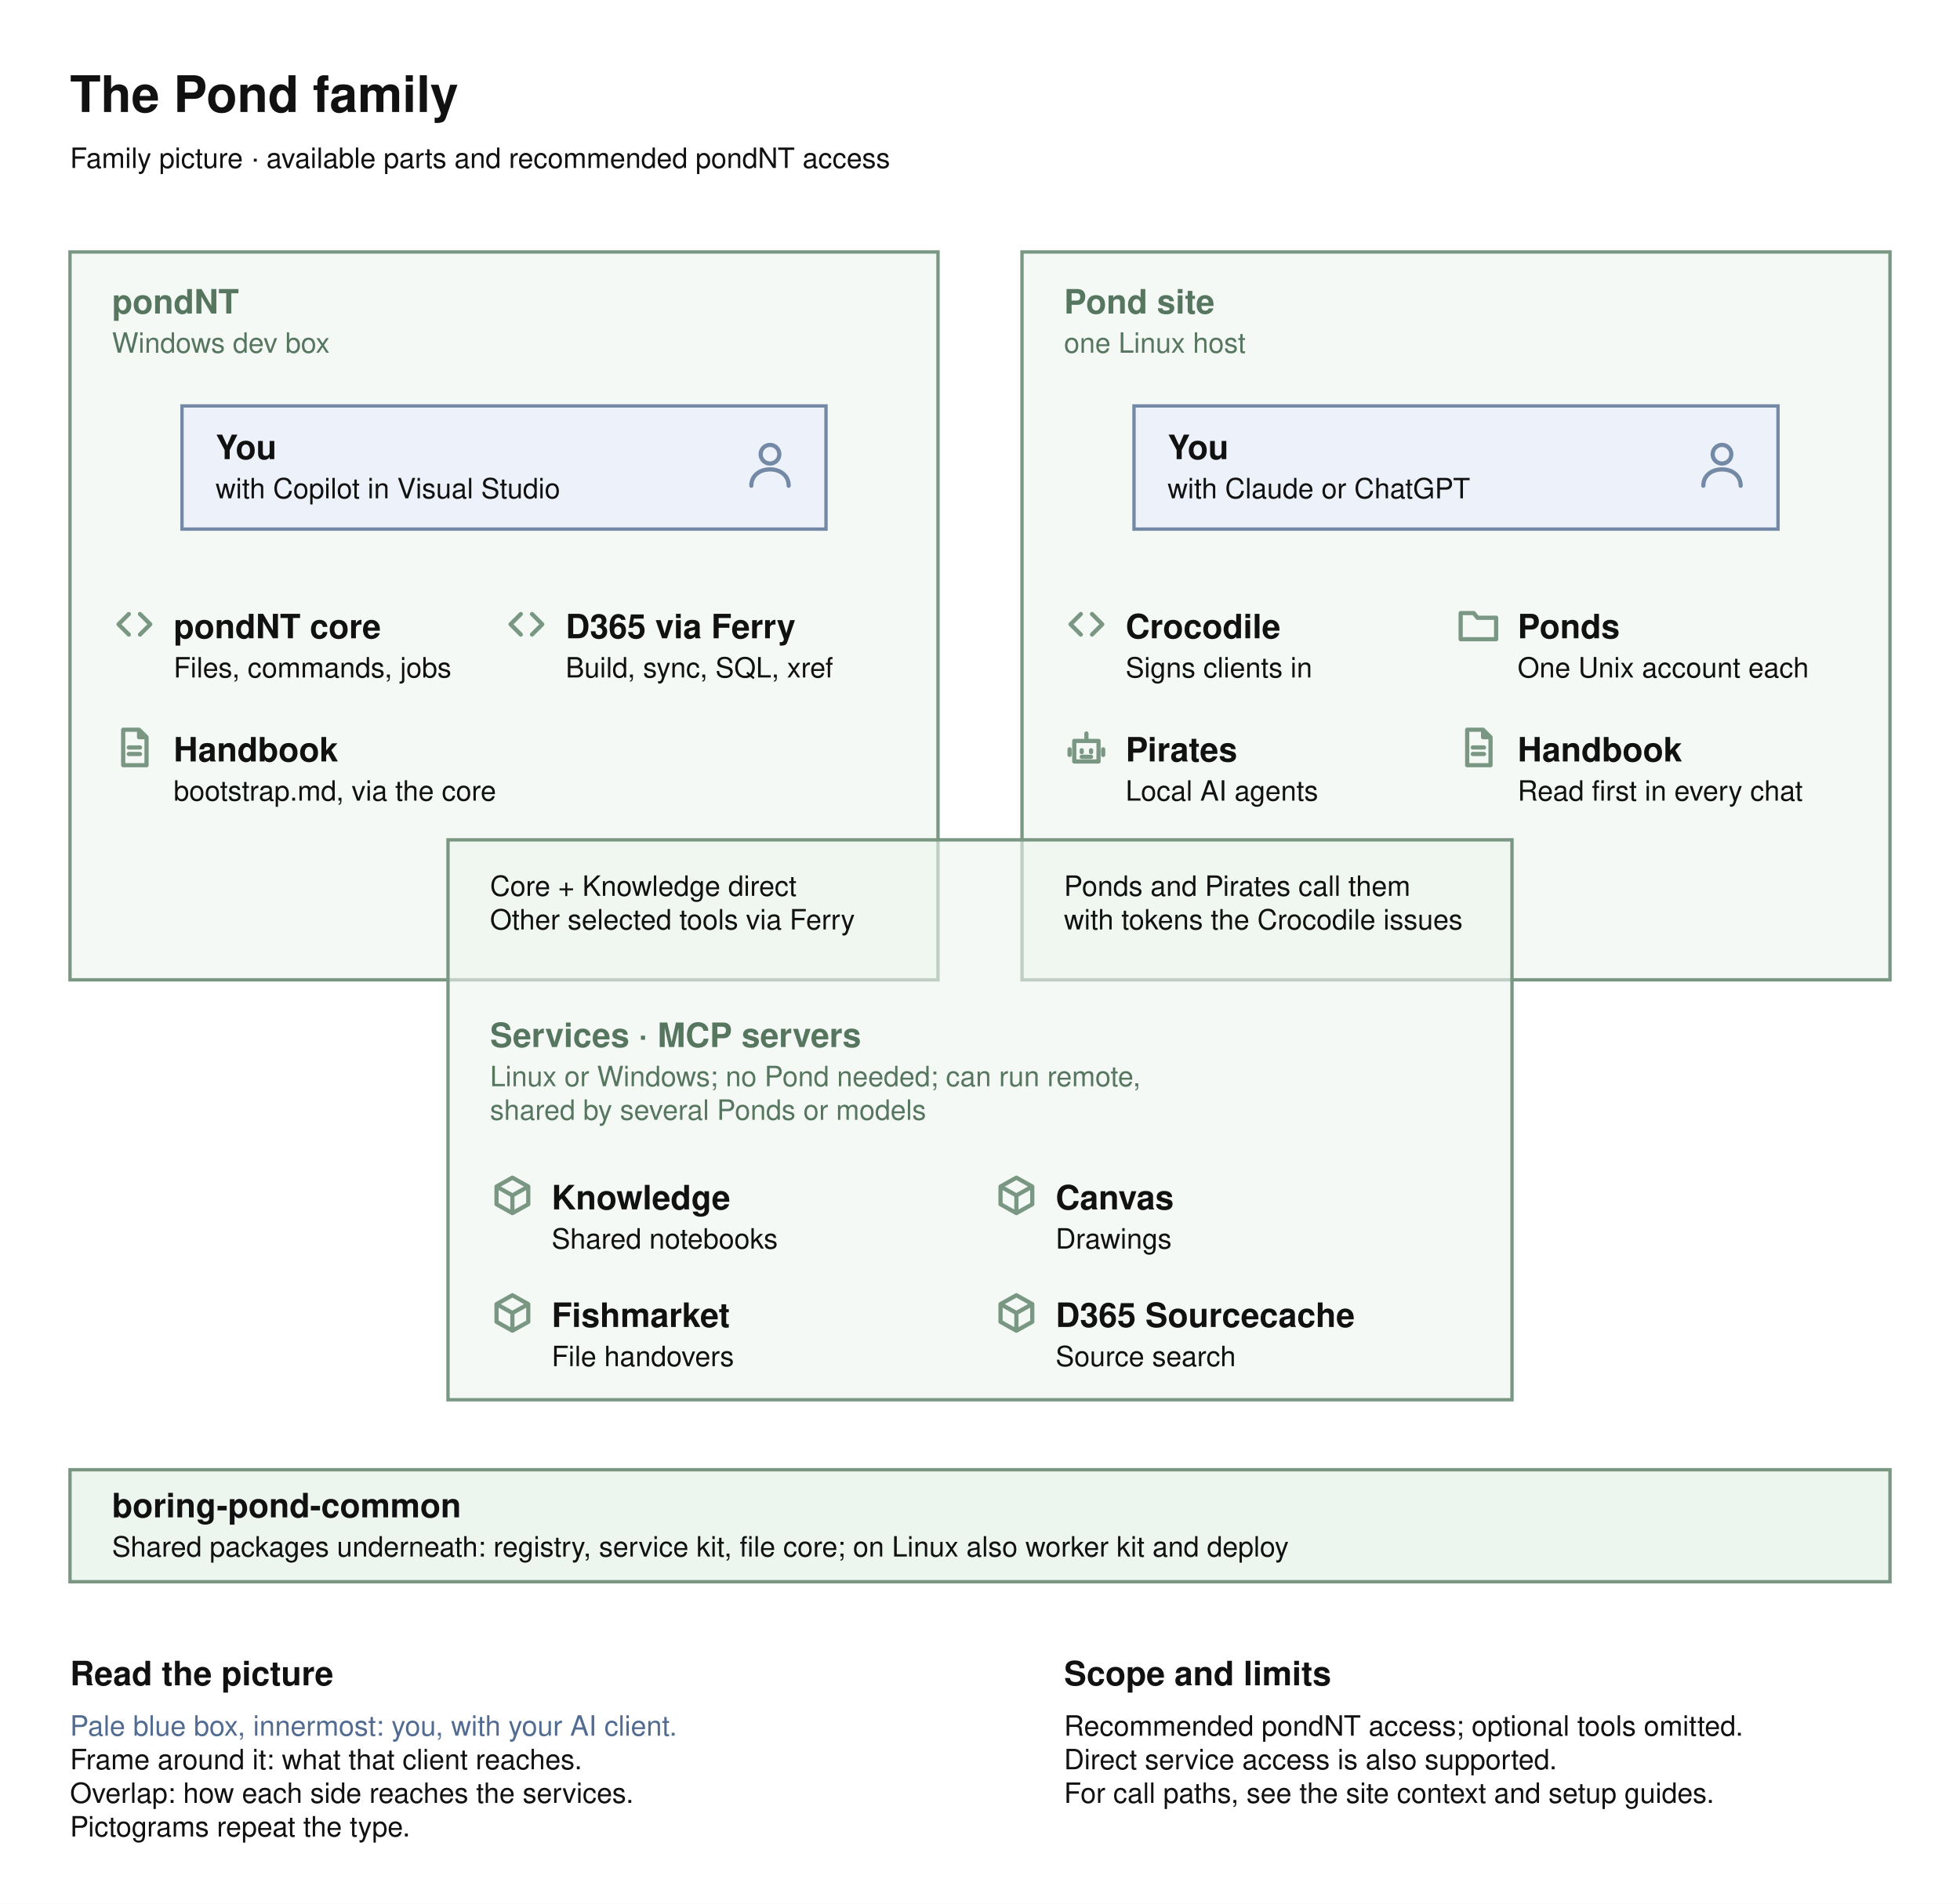
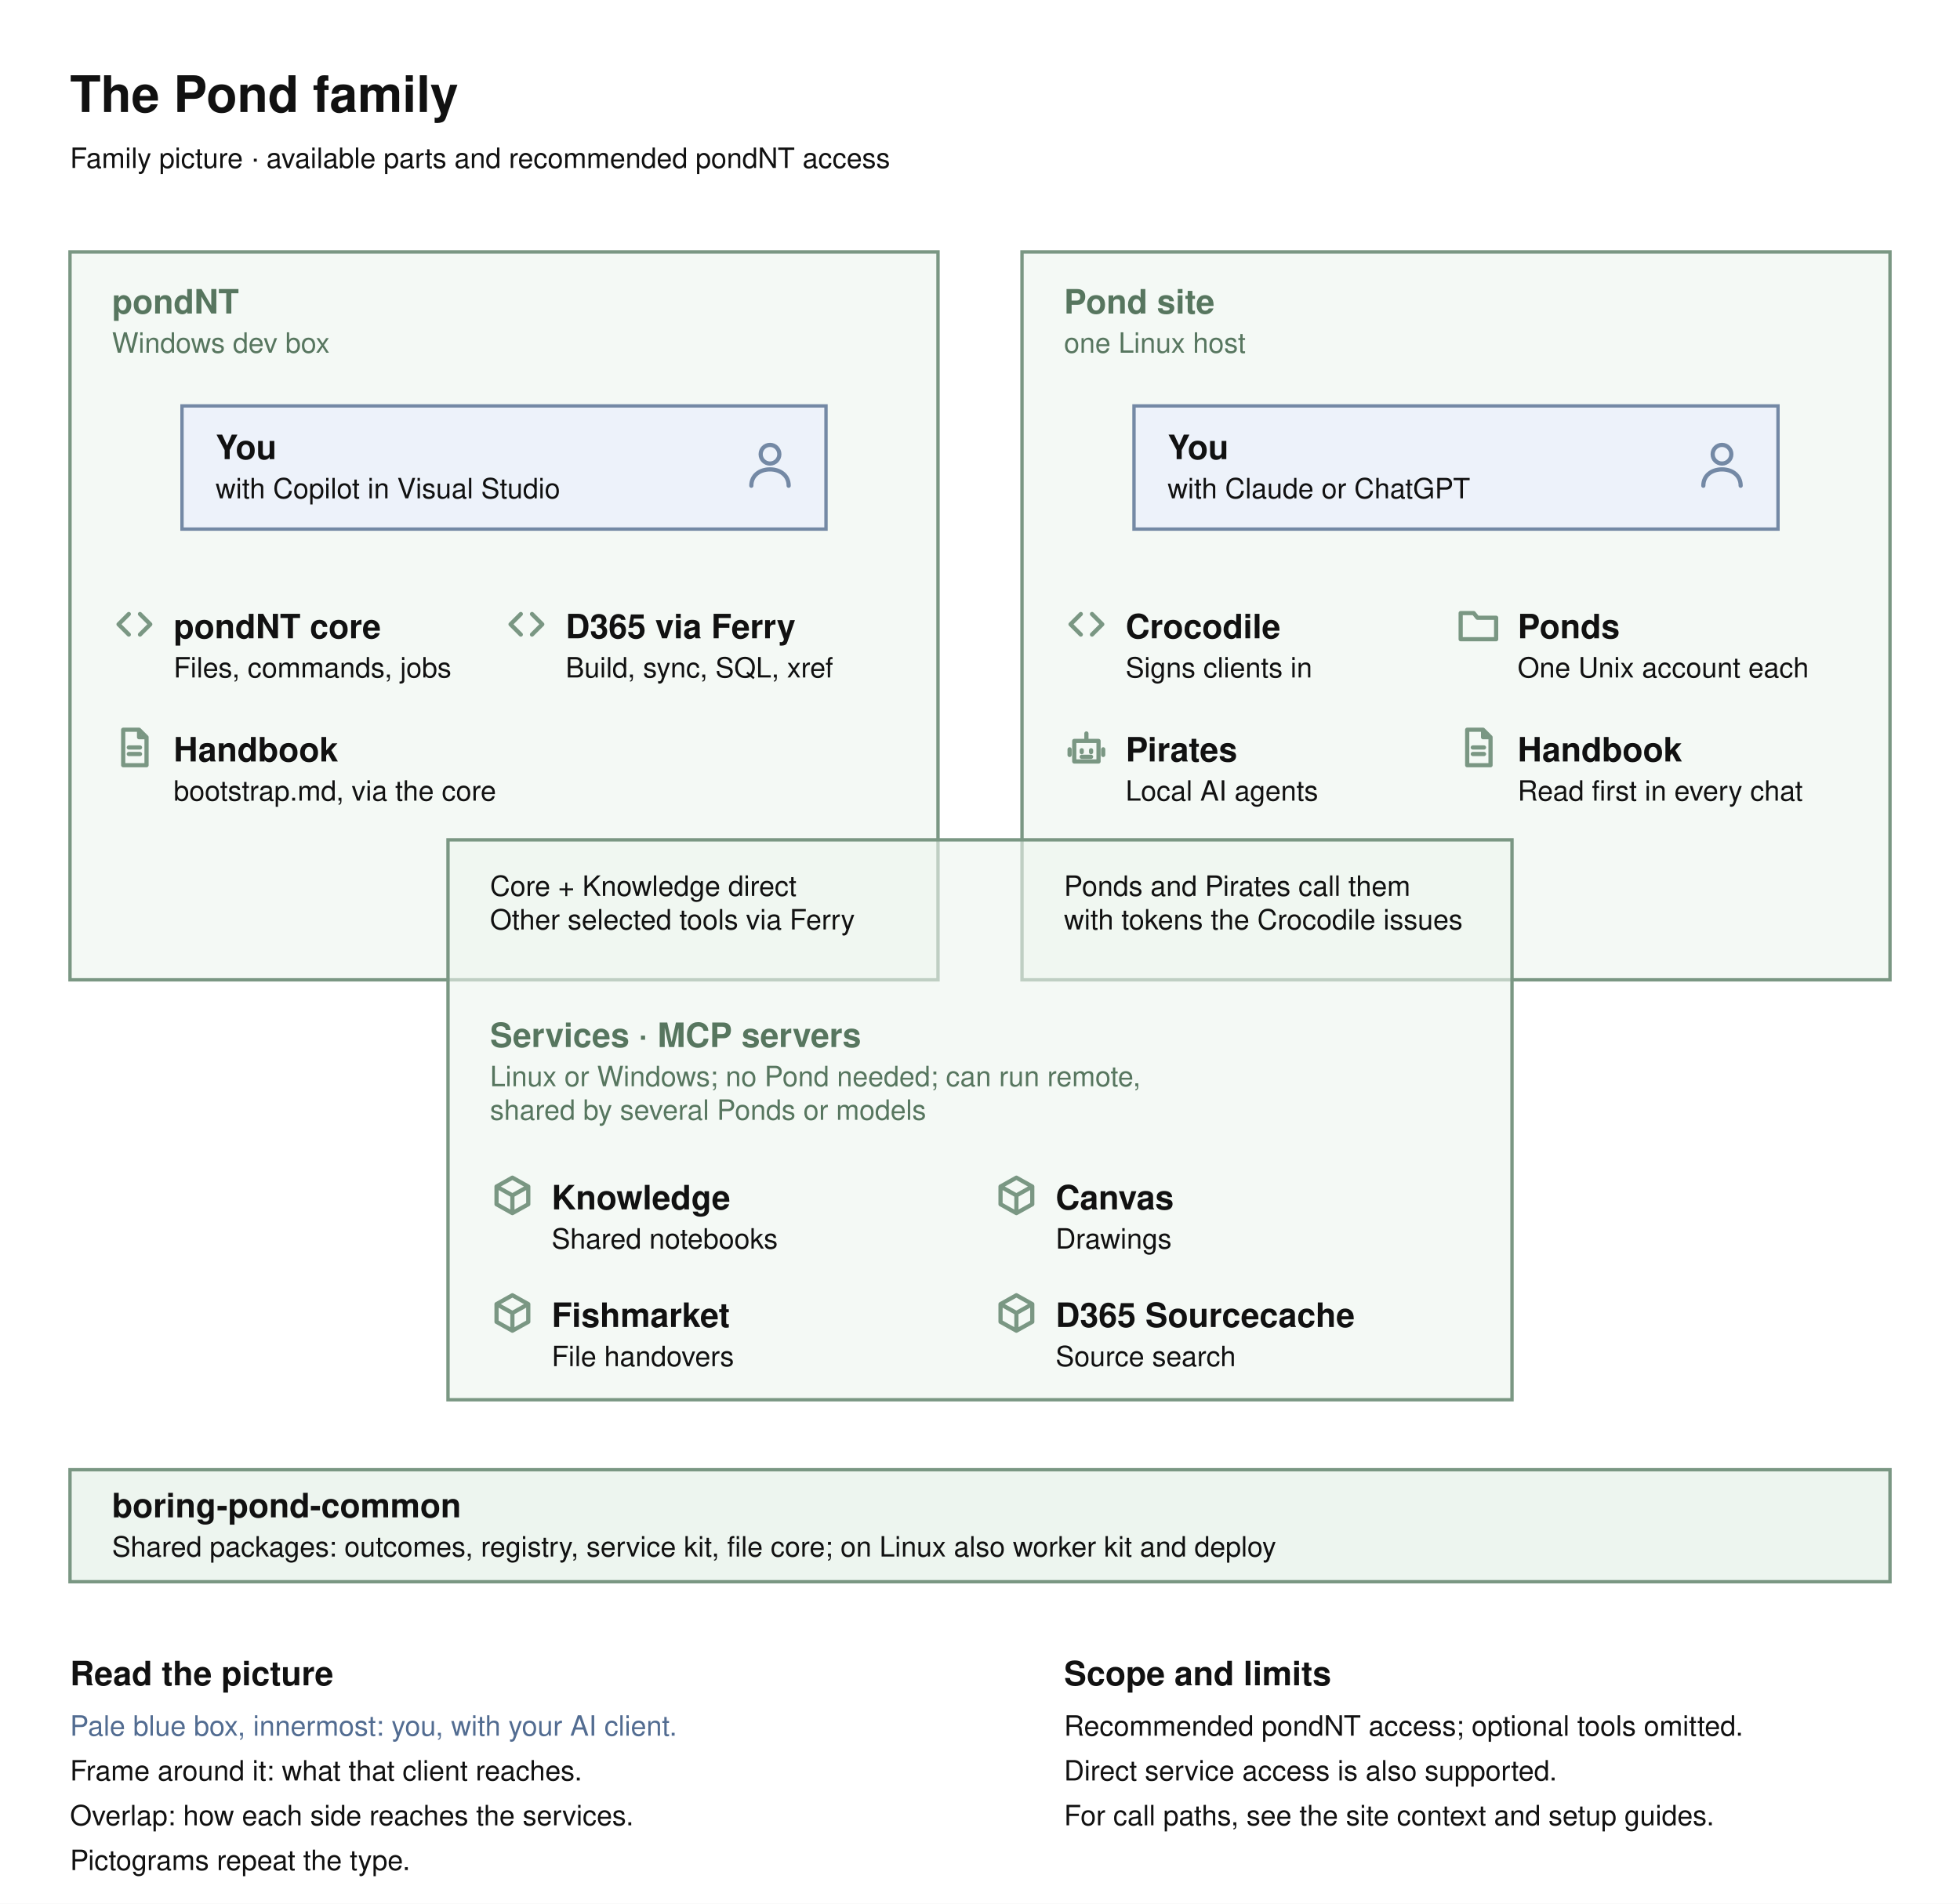
<svg xmlns="http://www.w3.org/2000/svg" width="700pt" height="680pt" viewBox="0 0 700 680">
  <g font-family="Helvetica,sans-Serif" fill="#111111">
    <rect width="700" height="680" fill="#ffffff" />
    <text x="25" y="40" font-size="18" font-weight="bold">The Pond family</text>
    <text x="25" y="60" font-size="10">Family picture · available parts and recommended pondNT access</text>
    <g fill="#edf5ef" fill-opacity="0.6" stroke="#7a9783" stroke-width="1.2">
      <rect x="25" y="90" width="310" height="260" />
      <rect x="365" y="90" width="310" height="260" />
      <rect x="160" y="300" width="380" height="200" />
    </g>
    <text x="40" y="112" font-size="12" font-weight="bold" fill="#57765f">pondNT</text>
    <text x="40" y="126" font-size="10" fill="#57765f">Windows dev box</text>
    <rect x="65" y="145" width="230" height="44" fill="#edf2fa" stroke="#7489a5" stroke-width="1.2" />
    <text x="77" y="164" font-size="12" font-weight="bold">You</text>
    <text x="77" y="178" font-size="10">with Copilot in Visual Studio</text>
    <g transform="translate(265,156) scale(0.8333)" fill="none" stroke="#7489a5" stroke-width="1.80" stroke-linecap="round" stroke-linejoin="round">
      <path d="M12 3.5a4 4 0 1 1 0 8a4 4 0 1 1 0-8z M4 21c0-4.4 3.6-7 8-7s8 2.6 8 7" />
    </g>
    <g transform="translate(40,215) scale(0.6667)" fill="none" stroke="#7a9783" stroke-width="2.25" stroke-linecap="round" stroke-linejoin="round">
      <path d="M9 6.5 3.5 12 9 17.5 M15 6.5 20.5 12 15 17.5" />
    </g>
    <text x="62" y="228" font-size="12" font-weight="bold">pondNT core</text>
    <text x="62" y="242" font-size="10">Files, commands, jobs</text>
    <g transform="translate(180,215) scale(0.6667)" fill="none" stroke="#7a9783" stroke-width="2.25" stroke-linecap="round" stroke-linejoin="round">
      <path d="M9 6.5 3.5 12 9 17.5 M15 6.5 20.5 12 15 17.5" />
    </g>
    <text x="202" y="228" font-size="12" font-weight="bold">D365 via Ferry</text>
    <text x="202" y="242" font-size="10">Build, sync, SQL, xref</text>
    <g transform="translate(40,259) scale(0.6667)" fill="none" stroke="#7a9783" stroke-width="2.25" stroke-linecap="round" stroke-linejoin="round">
      <path d="M6 2.5h8.5l4 4v15H6z M14.5 2.5v4h4 M9 12h6 M9 15.5h6" />
    </g>
    <text x="62" y="272" font-size="12" font-weight="bold">Handbook</text>
    <text x="62" y="286" font-size="10">bootstrap.md, via the core</text>
    <text x="380" y="112" font-size="12" font-weight="bold" fill="#57765f">Pond site</text>
    <text x="380" y="126" font-size="10" fill="#57765f">one Linux host</text>
    <rect x="405" y="145" width="230" height="44" fill="#edf2fa" stroke="#7489a5" stroke-width="1.2" />
    <text x="417" y="164" font-size="12" font-weight="bold">You</text>
    <text x="417" y="178" font-size="10">with Claude or ChatGPT</text>
    <g transform="translate(605,156) scale(0.8333)" fill="none" stroke="#7489a5" stroke-width="1.80" stroke-linecap="round" stroke-linejoin="round">
      <path d="M12 3.5a4 4 0 1 1 0 8a4 4 0 1 1 0-8z M4 21c0-4.4 3.6-7 8-7s8 2.6 8 7" />
    </g>
    <g transform="translate(380,215) scale(0.6667)" fill="none" stroke="#7a9783" stroke-width="2.25" stroke-linecap="round" stroke-linejoin="round">
      <path d="M9 6.5 3.5 12 9 17.5 M15 6.5 20.5 12 15 17.5" />
    </g>
    <text x="402" y="228" font-size="12" font-weight="bold">Crocodile</text>
    <text x="402" y="242" font-size="10">Signs clients in</text>
    <g transform="translate(520,215) scale(0.6667)" fill="none" stroke="#7a9783" stroke-width="2.25" stroke-linecap="round" stroke-linejoin="round">
      <path d="M2.5 6h7l2 2.5h10v11.5h-19z" />
    </g>
    <text x="542" y="228" font-size="12" font-weight="bold">Ponds</text>
    <text x="542" y="242" font-size="10">One Unix account each</text>
    <g transform="translate(380,259) scale(0.6667)" fill="none" stroke="#7a9783" stroke-width="2.25" stroke-linecap="round" stroke-linejoin="round">
      <path d="M5.5 8.5h13v11h-13z M12 4.5v4 M9.5 13.5v1 M14.5 13.5v1 M9.5 17h5 M3 13v3 M21 13v3" />
    </g>
    <text x="402" y="272" font-size="12" font-weight="bold">Pirates</text>
    <text x="402" y="286" font-size="10">Local AI agents</text>
    <g transform="translate(520,259) scale(0.6667)" fill="none" stroke="#7a9783" stroke-width="2.25" stroke-linecap="round" stroke-linejoin="round">
      <path d="M6 2.5h8.5l4 4v15H6z M14.5 2.5v4h4 M9 12h6 M9 15.5h6" />
    </g>
    <text x="542" y="272" font-size="12" font-weight="bold">Handbook</text>
    <text x="542" y="286" font-size="10">Read first in every chat</text>
    <text x="175" y="320" font-size="10">Core + Knowledge direct</text>
    <text x="175" y="332" font-size="10">Other selected tools via Ferry</text>
    <text x="380" y="320" font-size="10">Ponds and Pirates call them</text>
    <text x="380" y="332" font-size="10">with tokens the Crocodile issues</text>
    <text x="175" y="374" font-size="12" font-weight="bold" fill="#57765f">Services · MCP servers</text>
    <text x="175" y="388" font-size="10" fill="#57765f">Linux or Windows; no Pond needed; can run remote,</text>
    <text x="175" y="400" font-size="10" fill="#57765f">shared by several Ponds or models</text>
    <g transform="translate(175,419) scale(0.6667)" fill="none" stroke="#7a9783" stroke-width="2.25" stroke-linecap="round" stroke-linejoin="round">
      <path d="M12 2.5l8.5 4.75v9.5L12 21.5l-8.5-4.75v-9.5z M3.5 7.25 12 12l8.5-4.75 M12 12v9.5" />
    </g>
    <text x="197" y="432" font-size="12" font-weight="bold">Knowledge</text>
    <text x="197" y="446" font-size="10">Shared notebooks</text>
    <g transform="translate(355,419) scale(0.6667)" fill="none" stroke="#7a9783" stroke-width="2.25" stroke-linecap="round" stroke-linejoin="round">
      <path d="M12 2.5l8.5 4.75v9.5L12 21.5l-8.5-4.75v-9.5z M3.5 7.25 12 12l8.5-4.75 M12 12v9.5" />
    </g>
    <text x="377" y="432" font-size="12" font-weight="bold">Canvas</text>
    <text x="377" y="446" font-size="10">Drawings</text>
    <g transform="translate(175,461) scale(0.6667)" fill="none" stroke="#7a9783" stroke-width="2.25" stroke-linecap="round" stroke-linejoin="round">
      <path d="M12 2.5l8.5 4.75v9.5L12 21.5l-8.5-4.75v-9.5z M3.5 7.25 12 12l8.5-4.75 M12 12v9.5" />
    </g>
    <text x="197" y="474" font-size="12" font-weight="bold">Fishmarket</text>
    <text x="197" y="488" font-size="10">File handovers</text>
    <g transform="translate(355,461) scale(0.6667)" fill="none" stroke="#7a9783" stroke-width="2.25" stroke-linecap="round" stroke-linejoin="round">
      <path d="M12 2.5l8.5 4.75v9.5L12 21.5l-8.5-4.75v-9.5z M3.5 7.25 12 12l8.5-4.75 M12 12v9.5" />
    </g>
    <text x="377" y="474" font-size="12" font-weight="bold">D365 Sourcecache</text>
    <text x="377" y="488" font-size="10">Source search</text>
    <rect x="25" y="525" width="650" height="40" fill="#edf5ef" stroke="#7a9783" stroke-width="1.2" />
    <text x="40" y="542" font-size="12" font-weight="bold">boring-pond-common</text>
-     <text x="40" y="556" font-size="10">Shared packages underneath: registry, service kit, file core; on Linux also worker kit and deploy</text>
+     <text x="40" y="556" font-size="10">Shared packages: outcomes, registry, service kit, file core; on Linux also worker kit and deploy</text>
    <text x="25" y="602" font-size="12" font-weight="bold">Read the picture</text>
    <text x="25" y="620" font-size="10" fill="#526c91">Pale blue box, innermost: you, with your AI client.</text>
-     <text x="25" y="632" font-size="10">Frame around it: what that client reaches.</text>
-     <text x="25" y="644" font-size="10">Overlap: how each side reaches the services.</text>
-     <text x="25" y="656" font-size="10">Pictograms repeat the type.</text>
+     <text x="25" y="636" font-size="10">Frame around it: what that client reaches.</text>
+     <text x="25" y="652" font-size="10">Overlap: how each side reaches the services.</text>
+     <text x="25" y="668" font-size="10">Pictograms repeat the type.</text>
    <text x="380" y="602" font-size="12" font-weight="bold">Scope and limits</text>
    <text x="380" y="620" font-size="10">Recommended pondNT access; optional tools omitted.</text>
-     <text x="380" y="632" font-size="10">Direct service access is also supported.</text>
-     <text x="380" y="644" font-size="10">For call paths, see the site context and setup guides.</text>
+     <text x="380" y="636" font-size="10">Direct service access is also supported.</text>
+     <text x="380" y="652" font-size="10">For call paths, see the site context and setup guides.</text>
  </g>
</svg>
